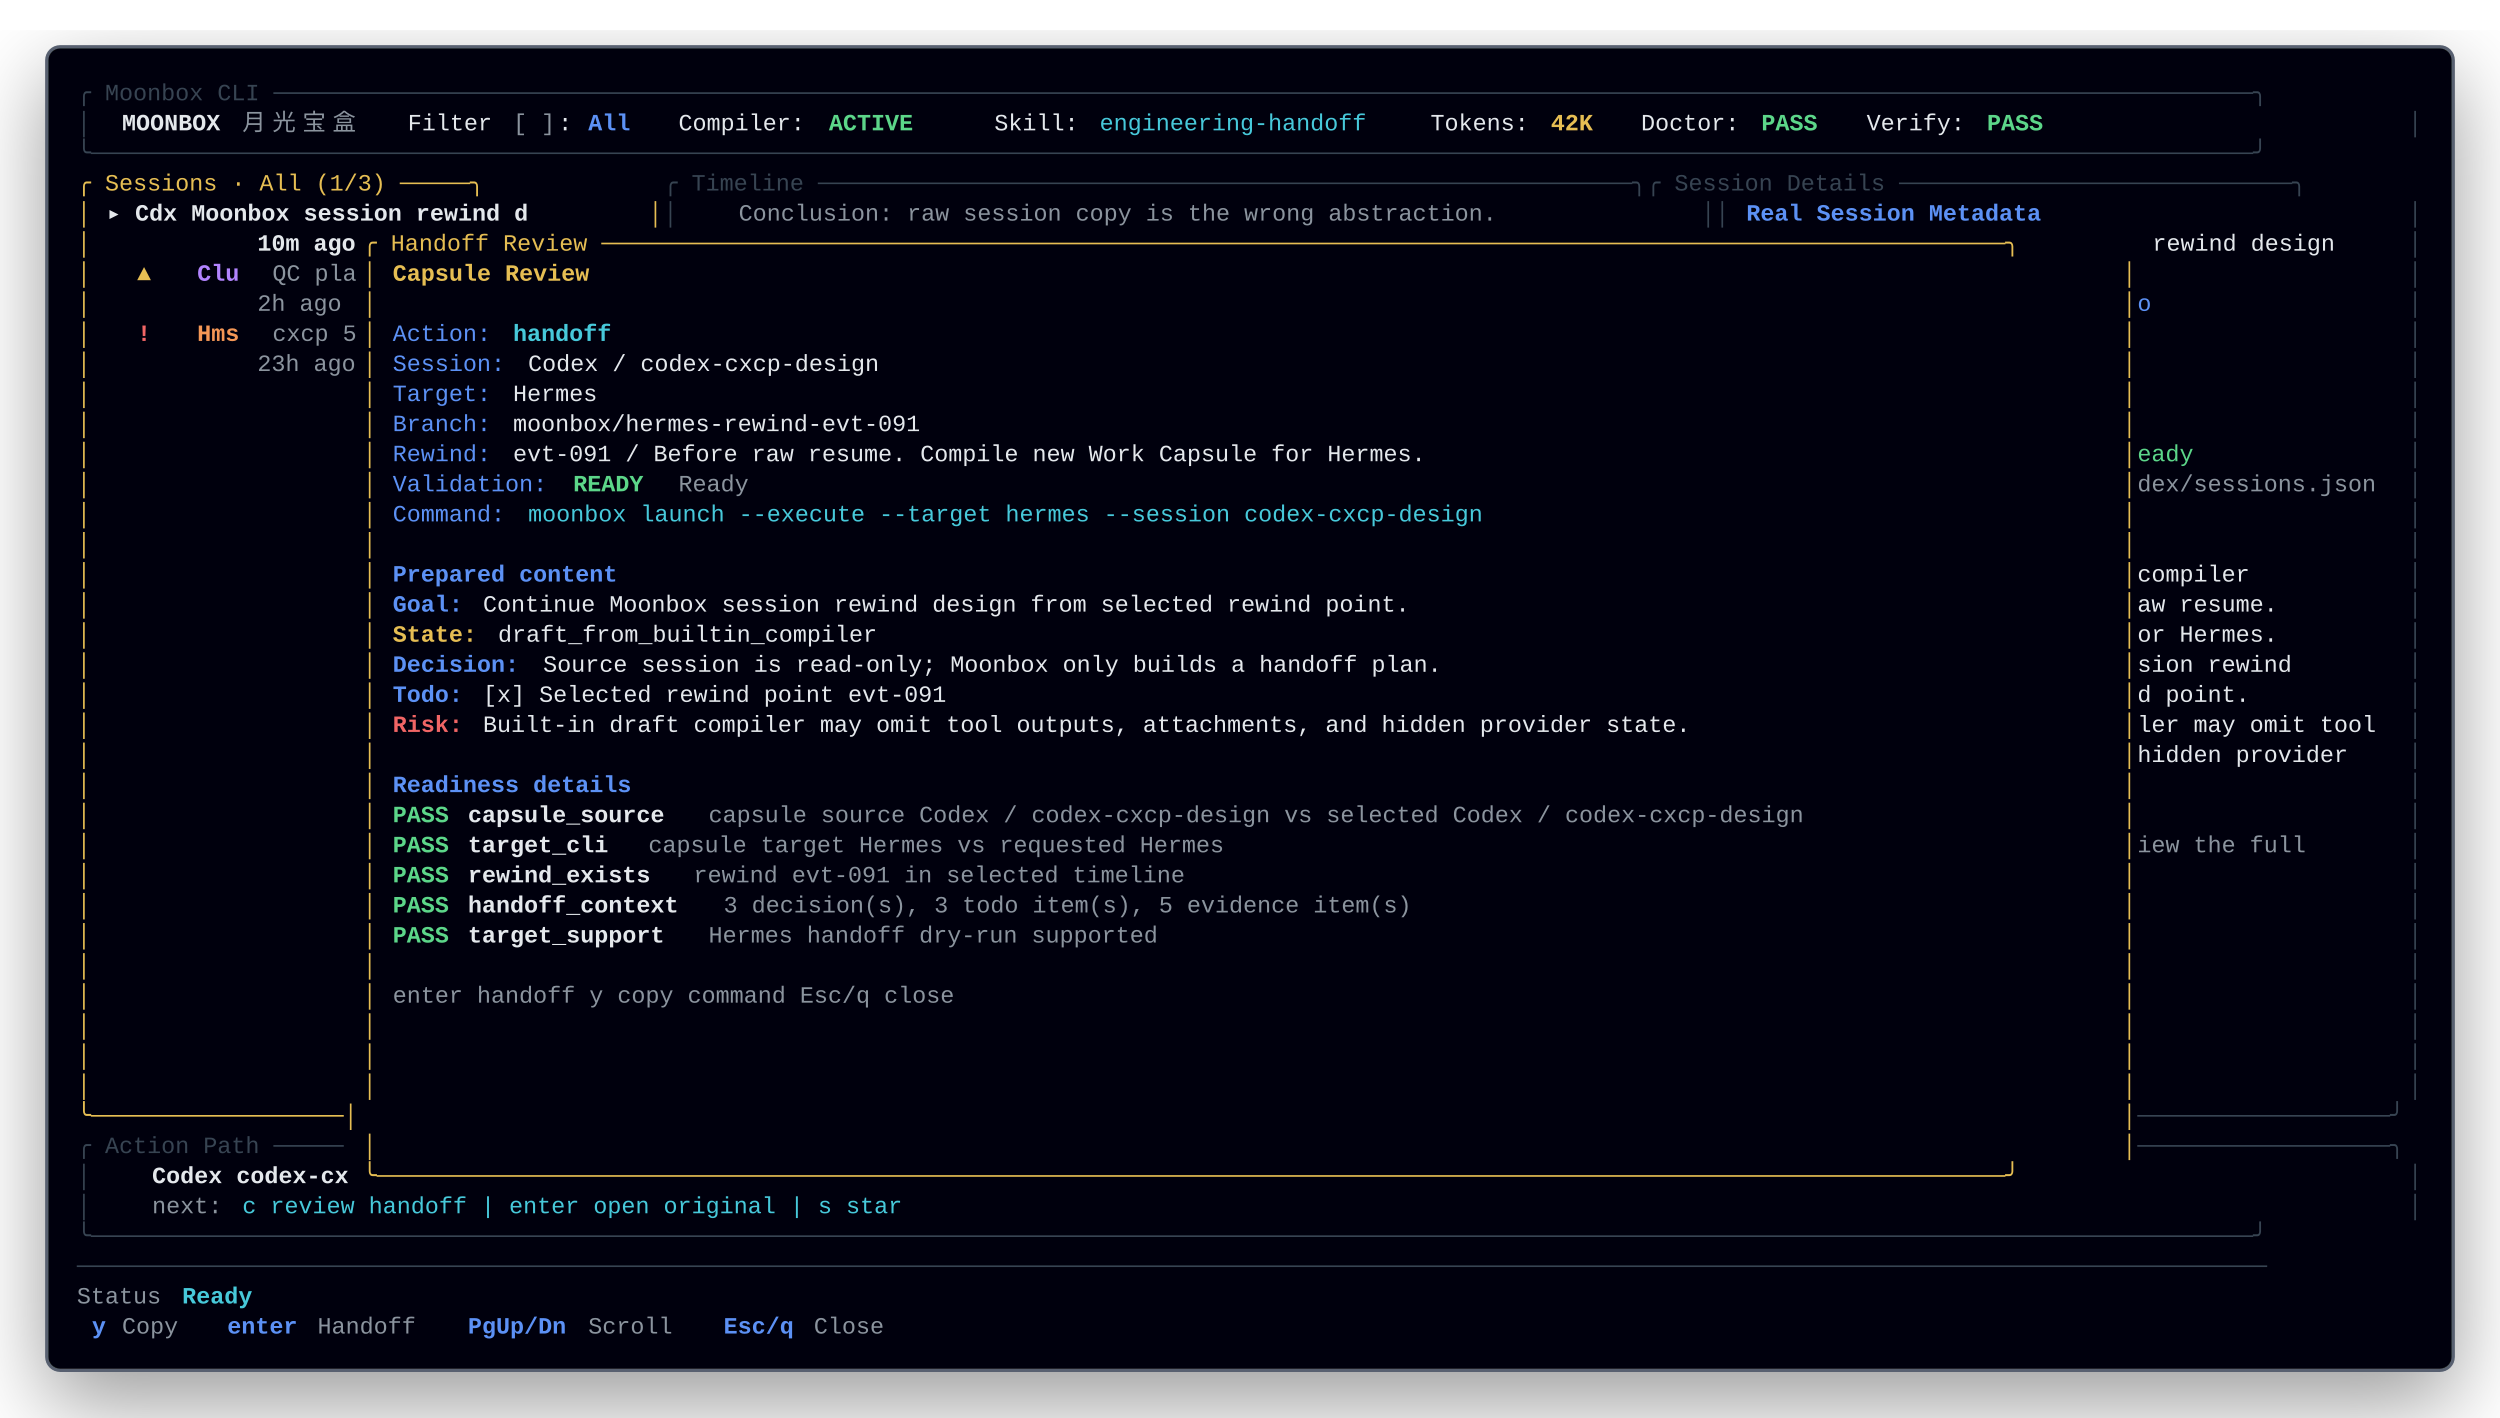
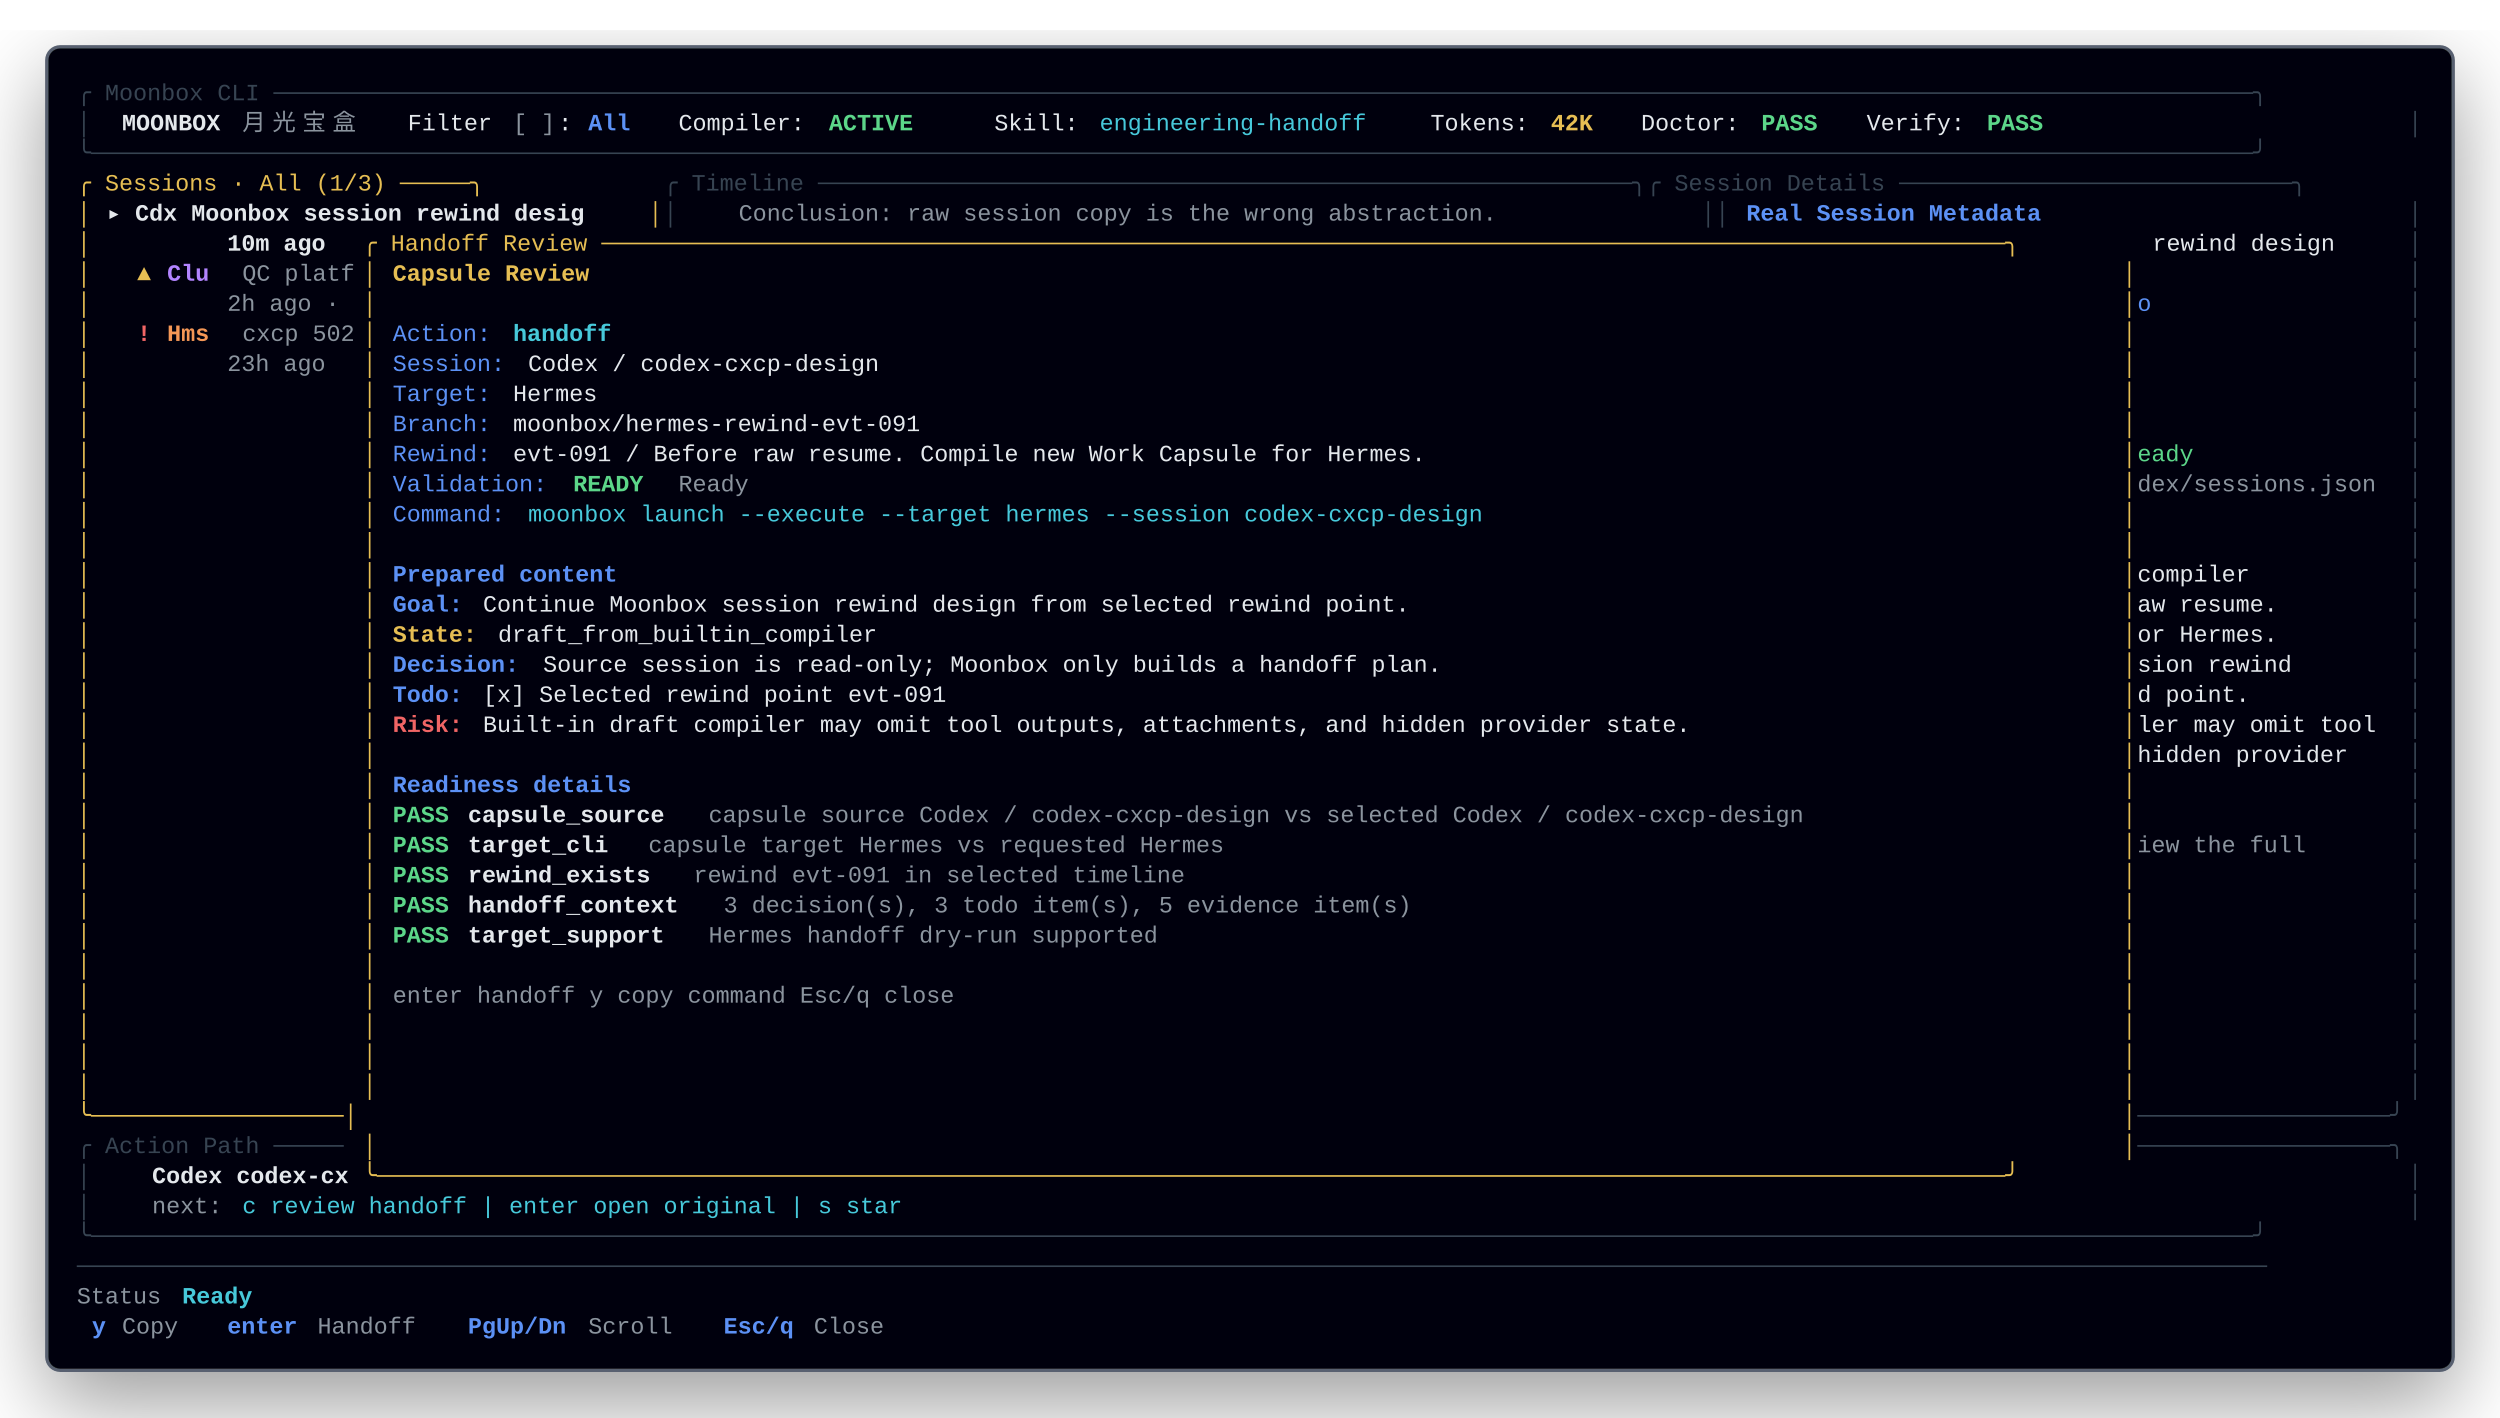
<svg xmlns="http://www.w3.org/2000/svg" width="1496" height="848" viewBox="0 0 1496 848" role="img" aria-labelledby="title desc">
  <defs>
    <filter id="shadow" x="-10%" y="-10%" width="120%" height="120%">
      <feDropShadow dx="0" dy="18" stdDeviation="26" flood-color="#000000" flood-opacity="0.40" />
    </filter>
    <style>
      .mono { font-family: ui-monospace, SFMono-Regular, Menlo, Monaco, Consolas, "Liberation Mono", monospace; white-space: pre; }
    </style>
  </defs>
  <rect x="28" y="28" width="1440" height="792" rx="8" fill="#050607" stroke="#58616f" stroke-width="2" filter="url(#shadow)" />
  <text x="46" y="60" class="mono" font-size="14" font-weight="500" fill="#374452">╭ Moonbox CLI ─────────────────────────────────────────────────────────────────────────────────────────────────────────────────────────────────────────────╮</text>
  <text x="46" y="78" class="mono" font-size="14" font-weight="500" fill="#374452">│</text>
  <text x="73" y="78" class="mono" font-size="14" font-weight="800" fill="#e4e8ec">MOONBOX</text>
  <text x="145" y="78" class="mono" font-size="14" font-weight="500" fill="#8b949e">月</text>
  <text x="163" y="78" class="mono" font-size="14" font-weight="500" fill="#8b949e">光</text>
  <text x="181" y="78" class="mono" font-size="14" font-weight="500" fill="#8b949e">宝</text>
  <text x="199" y="78" class="mono" font-size="14" font-weight="500" fill="#8b949e">盒</text>
  <text x="244" y="78" class="mono" font-size="14" font-weight="500" fill="#e4e8ec">Filter</text>
  <text x="307" y="78" class="mono" font-size="14" font-weight="500" fill="#8b949e">[ ]</text>
  <text x="334" y="78" class="mono" font-size="14" font-weight="500" fill="#e4e8ec">:</text>
  <text x="352" y="78" class="mono" font-size="14" font-weight="800" fill="#5c91f5">All</text>
  <text x="406" y="78" class="mono" font-size="14" font-weight="500" fill="#e4e8ec">Compiler:</text>
  <text x="496" y="78" class="mono" font-size="14" font-weight="800" fill="#5cd689">ACTIVE</text>
  <text x="595" y="78" class="mono" font-size="14" font-weight="500" fill="#e4e8ec">Skill:</text>
  <text x="658" y="78" class="mono" font-size="14" font-weight="500" fill="#47c9da">engineering-handoff</text>
  <text x="856" y="78" class="mono" font-size="14" font-weight="500" fill="#e4e8ec">Tokens:</text>
  <text x="928" y="78" class="mono" font-size="14" font-weight="800" fill="#e6be53">42K</text>
  <text x="982" y="78" class="mono" font-size="14" font-weight="500" fill="#e4e8ec">Doctor:</text>
  <text x="1054" y="78" class="mono" font-size="14" font-weight="800" fill="#5cd689">PASS</text>
  <text x="1117" y="78" class="mono" font-size="14" font-weight="500" fill="#e4e8ec">Verify:</text>
  <text x="1189" y="78" class="mono" font-size="14" font-weight="800" fill="#5cd689">PASS</text>
  <text x="1441" y="78" class="mono" font-size="14" font-weight="500" fill="#374452">│</text>
  <text x="46" y="96" class="mono" font-size="14" font-weight="500" fill="#374452">╰──────────────────────────────────────────────────────────────────────────────────────────────────────────────────────────────────────────────────────────╯</text>
  <text x="46" y="114" class="mono" font-size="14" font-weight="500" fill="#e6be53">╭ Sessions · All (1/3)           ─────╮</text>
  <text x="397" y="114" class="mono" font-size="14" font-weight="500" fill="#374452">╭ Timeline ──────────────────────────────────────────────────────────╮╭ Session Details ────────────────────────────╮</text>
  <text x="46" y="132" class="mono" font-size="14" font-weight="500" fill="#e6be53">│</text>
-   <text x="64" y="132" class="mono" font-size="14" font-weight="800" fill="#e4e8ec">▸     Cdx  Moonbox session rewind d</text>
+   <text x="64" y="132" class="mono" font-size="14" font-weight="800" fill="#e4e8ec">▸ Cdx  Moonbox session rewind desig</text>
  <text x="388" y="132" class="mono" font-size="14" font-weight="500" fill="#e6be53">│</text>
  <text x="397" y="132" class="mono" font-size="14" font-weight="500" fill="#374452">│</text>
  <text x="442" y="132" class="mono" font-size="14" font-weight="500" fill="#8b949e">Conclusion: raw session copy is the wrong abstraction.</text>
  <text x="1018" y="132" class="mono" font-size="14" font-weight="500" fill="#374452">││</text>
  <text x="1045" y="132" class="mono" font-size="14" font-weight="800" fill="#5c91f5">Real Session Metadata</text>
  <text x="1441" y="132" class="mono" font-size="14" font-weight="500" fill="#374452">│</text>
  <text x="46" y="150" class="mono" font-size="14" font-weight="500" fill="#e6be53">│</text>
-   <text x="154" y="150" class="mono" font-size="14" font-weight="800" fill="#e4e8ec">10m ago</text>
+   <text x="136" y="150" class="mono" font-size="14" font-weight="800" fill="#e4e8ec">10m ago</text>
  <text x="217" y="150" class="mono" font-size="14" font-weight="500" fill="#e6be53">╭ Handoff Review ────────────────────────────────────────────────────────────────────────────────────────────────────╮</text>
  <text x="1288" y="150" class="mono" font-size="14" font-weight="500" fill="#e4e8ec">rewind design</text>
  <text x="1441" y="150" class="mono" font-size="14" font-weight="500" fill="#374452">│</text>
  <text x="46" y="168" class="mono" font-size="14" font-weight="500" fill="#e6be53">│</text>
  <text x="82" y="168" class="mono" font-size="14" font-weight="500" fill="#e6be53">▲</text>
-   <text x="118" y="168" class="mono" font-size="14" font-weight="800" fill="#b284ff">Clu</text>
-   <text x="163" y="168" class="mono" font-size="14" font-weight="500" fill="#8b949e">QC pla</text>
+   <text x="100" y="168" class="mono" font-size="14" font-weight="800" fill="#b284ff">Clu</text>
+   <text x="145" y="168" class="mono" font-size="14" font-weight="500" fill="#8b949e">QC platf</text>
  <text x="217" y="168" class="mono" font-size="14" font-weight="500" fill="#e6be53">│</text>
  <text x="235" y="168" class="mono" font-size="14" font-weight="800" fill="#e6be53">Capsule Review</text>
  <text x="1270" y="168" class="mono" font-size="14" font-weight="500" fill="#e6be53">│</text>
  <text x="1441" y="168" class="mono" font-size="14" font-weight="500" fill="#374452">│</text>
  <text x="46" y="186" class="mono" font-size="14" font-weight="500" fill="#e6be53">│</text>
-   <text x="154" y="186" class="mono" font-size="14" font-weight="500" fill="#8b949e">2h ago</text>
+   <text x="136" y="186" class="mono" font-size="14" font-weight="500" fill="#8b949e">2h ago  ·</text>
  <text x="217" y="186" class="mono" font-size="14" font-weight="500" fill="#e6be53">│</text>
  <text x="1270" y="186" class="mono" font-size="14" font-weight="500" fill="#e6be53">│</text>
  <text x="1279" y="186" class="mono" font-size="14" font-weight="500" fill="#5c91f5">o</text>
  <text x="1441" y="186" class="mono" font-size="14" font-weight="500" fill="#374452">│</text>
  <text x="46" y="204" class="mono" font-size="14" font-weight="500" fill="#e6be53">│</text>
  <text x="82" y="204" class="mono" font-size="14" font-weight="800" fill="#f16565">!</text>
-   <text x="118" y="204" class="mono" font-size="14" font-weight="800" fill="#f59756">Hms</text>
-   <text x="163" y="204" class="mono" font-size="14" font-weight="500" fill="#8b949e">cxcp 5</text>
+   <text x="100" y="204" class="mono" font-size="14" font-weight="800" fill="#f59756">Hms</text>
+   <text x="145" y="204" class="mono" font-size="14" font-weight="500" fill="#8b949e">cxcp 502</text>
  <text x="217" y="204" class="mono" font-size="14" font-weight="500" fill="#e6be53">│</text>
  <text x="235" y="204" class="mono" font-size="14" font-weight="500" fill="#5c91f5">Action:</text>
  <text x="307" y="204" class="mono" font-size="14" font-weight="800" fill="#47c9da">handoff</text>
  <text x="1270" y="204" class="mono" font-size="14" font-weight="500" fill="#e6be53">│</text>
  <text x="1441" y="204" class="mono" font-size="14" font-weight="500" fill="#374452">│</text>
  <text x="46" y="222" class="mono" font-size="14" font-weight="500" fill="#e6be53">│</text>
-   <text x="154" y="222" class="mono" font-size="14" font-weight="500" fill="#8b949e">23h ago</text>
+   <text x="136" y="222" class="mono" font-size="14" font-weight="500" fill="#8b949e">23h ago</text>
  <text x="217" y="222" class="mono" font-size="14" font-weight="500" fill="#e6be53">│</text>
  <text x="235" y="222" class="mono" font-size="14" font-weight="500" fill="#5c91f5">Session:</text>
  <text x="316" y="222" class="mono" font-size="14" font-weight="500" fill="#e4e8ec">Codex / codex-cxcp-design</text>
  <text x="1270" y="222" class="mono" font-size="14" font-weight="500" fill="#e6be53">│</text>
  <text x="1441" y="222" class="mono" font-size="14" font-weight="500" fill="#374452">│</text>
  <text x="46" y="240" class="mono" font-size="14" font-weight="500" fill="#e6be53">│</text>
  <text x="217" y="240" class="mono" font-size="14" font-weight="500" fill="#e6be53">│</text>
  <text x="235" y="240" class="mono" font-size="14" font-weight="500" fill="#5c91f5">Target:</text>
  <text x="307" y="240" class="mono" font-size="14" font-weight="500" fill="#e4e8ec">Hermes</text>
  <text x="1270" y="240" class="mono" font-size="14" font-weight="500" fill="#e6be53">│</text>
  <text x="1441" y="240" class="mono" font-size="14" font-weight="500" fill="#374452">│</text>
  <text x="46" y="258" class="mono" font-size="14" font-weight="500" fill="#e6be53">│</text>
  <text x="217" y="258" class="mono" font-size="14" font-weight="500" fill="#e6be53">│</text>
  <text x="235" y="258" class="mono" font-size="14" font-weight="500" fill="#5c91f5">Branch:</text>
  <text x="307" y="258" class="mono" font-size="14" font-weight="500" fill="#e4e8ec">moonbox/hermes-rewind-evt-091</text>
  <text x="1270" y="258" class="mono" font-size="14" font-weight="500" fill="#e6be53">│</text>
  <text x="1441" y="258" class="mono" font-size="14" font-weight="500" fill="#374452">│</text>
  <text x="46" y="276" class="mono" font-size="14" font-weight="500" fill="#e6be53">│</text>
  <text x="217" y="276" class="mono" font-size="14" font-weight="500" fill="#e6be53">│</text>
  <text x="235" y="276" class="mono" font-size="14" font-weight="500" fill="#5c91f5">Rewind:</text>
  <text x="307" y="276" class="mono" font-size="14" font-weight="500" fill="#e4e8ec">evt-091 / Before raw resume. Compile new Work Capsule for Hermes.</text>
  <text x="1270" y="276" class="mono" font-size="14" font-weight="500" fill="#e6be53">│</text>
  <text x="1279" y="276" class="mono" font-size="14" font-weight="500" fill="#5cd689">eady</text>
  <text x="1441" y="276" class="mono" font-size="14" font-weight="500" fill="#374452">│</text>
  <text x="46" y="294" class="mono" font-size="14" font-weight="500" fill="#e6be53">│</text>
  <text x="217" y="294" class="mono" font-size="14" font-weight="500" fill="#e6be53">│</text>
  <text x="235" y="294" class="mono" font-size="14" font-weight="500" fill="#5c91f5">Validation:</text>
  <text x="343" y="294" class="mono" font-size="14" font-weight="800" fill="#5cd689">READY</text>
  <text x="406" y="294" class="mono" font-size="14" font-weight="500" fill="#8b949e">Ready</text>
  <text x="1270" y="294" class="mono" font-size="14" font-weight="500" fill="#e6be53">│</text>
  <text x="1279" y="294" class="mono" font-size="14" font-weight="500" fill="#8b949e">dex/sessions.json</text>
  <text x="1441" y="294" class="mono" font-size="14" font-weight="500" fill="#374452">│</text>
  <text x="46" y="312" class="mono" font-size="14" font-weight="500" fill="#e6be53">│</text>
  <text x="217" y="312" class="mono" font-size="14" font-weight="500" fill="#e6be53">│</text>
  <text x="235" y="312" class="mono" font-size="14" font-weight="500" fill="#5c91f5">Command:</text>
  <text x="316" y="312" class="mono" font-size="14" font-weight="500" fill="#47c9da">moonbox launch --execute --target hermes --session codex-cxcp-design</text>
  <text x="1270" y="312" class="mono" font-size="14" font-weight="500" fill="#e6be53">│</text>
  <text x="1441" y="312" class="mono" font-size="14" font-weight="500" fill="#374452">│</text>
  <text x="46" y="330" class="mono" font-size="14" font-weight="500" fill="#e6be53">│</text>
  <text x="217" y="330" class="mono" font-size="14" font-weight="500" fill="#e6be53">│</text>
  <text x="1270" y="330" class="mono" font-size="14" font-weight="500" fill="#e6be53">│</text>
  <text x="1441" y="330" class="mono" font-size="14" font-weight="500" fill="#374452">│</text>
  <text x="46" y="348" class="mono" font-size="14" font-weight="500" fill="#e6be53">│</text>
  <text x="217" y="348" class="mono" font-size="14" font-weight="500" fill="#e6be53">│</text>
  <text x="235" y="348" class="mono" font-size="14" font-weight="800" fill="#5c91f5">Prepared content</text>
  <text x="1270" y="348" class="mono" font-size="14" font-weight="500" fill="#e6be53">│</text>
  <text x="1279" y="348" class="mono" font-size="14" font-weight="500" fill="#e4e8ec">compiler</text>
  <text x="1441" y="348" class="mono" font-size="14" font-weight="500" fill="#374452">│</text>
  <text x="46" y="366" class="mono" font-size="14" font-weight="500" fill="#e6be53">│</text>
  <text x="217" y="366" class="mono" font-size="14" font-weight="500" fill="#e6be53">│</text>
  <text x="235" y="366" class="mono" font-size="14" font-weight="800" fill="#5c91f5">Goal:</text>
  <text x="289" y="366" class="mono" font-size="14" font-weight="500" fill="#e4e8ec">Continue Moonbox session rewind design from selected rewind point.</text>
  <text x="1270" y="366" class="mono" font-size="14" font-weight="500" fill="#e6be53">│</text>
  <text x="1279" y="366" class="mono" font-size="14" font-weight="500" fill="#e4e8ec">aw resume.</text>
  <text x="1441" y="366" class="mono" font-size="14" font-weight="500" fill="#374452">│</text>
  <text x="46" y="384" class="mono" font-size="14" font-weight="500" fill="#e6be53">│</text>
  <text x="217" y="384" class="mono" font-size="14" font-weight="500" fill="#e6be53">│</text>
  <text x="235" y="384" class="mono" font-size="14" font-weight="800" fill="#e6be53">State:</text>
  <text x="298" y="384" class="mono" font-size="14" font-weight="500" fill="#e4e8ec">draft_from_builtin_compiler</text>
  <text x="1270" y="384" class="mono" font-size="14" font-weight="500" fill="#e6be53">│</text>
  <text x="1279" y="384" class="mono" font-size="14" font-weight="500" fill="#e4e8ec">or Hermes.</text>
  <text x="1441" y="384" class="mono" font-size="14" font-weight="500" fill="#374452">│</text>
  <text x="46" y="402" class="mono" font-size="14" font-weight="500" fill="#e6be53">│</text>
  <text x="217" y="402" class="mono" font-size="14" font-weight="500" fill="#e6be53">│</text>
  <text x="235" y="402" class="mono" font-size="14" font-weight="800" fill="#5c91f5">Decision:</text>
  <text x="325" y="402" class="mono" font-size="14" font-weight="500" fill="#e4e8ec">Source session is read-only; Moonbox only builds a handoff plan.</text>
  <text x="1270" y="402" class="mono" font-size="14" font-weight="500" fill="#e6be53">│</text>
  <text x="1279" y="402" class="mono" font-size="14" font-weight="500" fill="#e4e8ec">sion rewind</text>
  <text x="1441" y="402" class="mono" font-size="14" font-weight="500" fill="#374452">│</text>
  <text x="46" y="420" class="mono" font-size="14" font-weight="500" fill="#e6be53">│</text>
  <text x="217" y="420" class="mono" font-size="14" font-weight="500" fill="#e6be53">│</text>
  <text x="235" y="420" class="mono" font-size="14" font-weight="800" fill="#5c91f5">Todo:</text>
  <text x="289" y="420" class="mono" font-size="14" font-weight="500" fill="#e4e8ec">[x] Selected rewind point evt-091</text>
  <text x="1270" y="420" class="mono" font-size="14" font-weight="500" fill="#e6be53">│</text>
  <text x="1279" y="420" class="mono" font-size="14" font-weight="500" fill="#e4e8ec">d point.</text>
  <text x="1441" y="420" class="mono" font-size="14" font-weight="500" fill="#374452">│</text>
  <text x="46" y="438" class="mono" font-size="14" font-weight="500" fill="#e6be53">│</text>
  <text x="217" y="438" class="mono" font-size="14" font-weight="500" fill="#e6be53">│</text>
  <text x="235" y="438" class="mono" font-size="14" font-weight="800" fill="#f16565">Risk:</text>
  <text x="289" y="438" class="mono" font-size="14" font-weight="500" fill="#e4e8ec">Built-in draft compiler may omit tool outputs, attachments, and hidden provider state.</text>
  <text x="1270" y="438" class="mono" font-size="14" font-weight="500" fill="#e6be53">│</text>
  <text x="1279" y="438" class="mono" font-size="14" font-weight="500" fill="#e4e8ec">ler may omit tool</text>
  <text x="1441" y="438" class="mono" font-size="14" font-weight="500" fill="#374452">│</text>
  <text x="46" y="456" class="mono" font-size="14" font-weight="500" fill="#e6be53">│</text>
  <text x="217" y="456" class="mono" font-size="14" font-weight="500" fill="#e6be53">│</text>
  <text x="1270" y="456" class="mono" font-size="14" font-weight="500" fill="#e6be53">│</text>
  <text x="1279" y="456" class="mono" font-size="14" font-weight="500" fill="#e4e8ec">hidden provider</text>
  <text x="1441" y="456" class="mono" font-size="14" font-weight="500" fill="#374452">│</text>
  <text x="46" y="474" class="mono" font-size="14" font-weight="500" fill="#e6be53">│</text>
  <text x="217" y="474" class="mono" font-size="14" font-weight="500" fill="#e6be53">│</text>
  <text x="235" y="474" class="mono" font-size="14" font-weight="800" fill="#5c91f5">Readiness details</text>
  <text x="1270" y="474" class="mono" font-size="14" font-weight="500" fill="#e6be53">│</text>
  <text x="1441" y="474" class="mono" font-size="14" font-weight="500" fill="#374452">│</text>
  <text x="46" y="492" class="mono" font-size="14" font-weight="500" fill="#e6be53">│</text>
  <text x="217" y="492" class="mono" font-size="14" font-weight="500" fill="#e6be53">│</text>
  <text x="235" y="492" class="mono" font-size="14" font-weight="800" fill="#5cd689">PASS</text>
  <text x="280" y="492" class="mono" font-size="14" font-weight="800" fill="#e4e8ec">capsule_source</text>
  <text x="424" y="492" class="mono" font-size="14" font-weight="500" fill="#8b949e">capsule source Codex / codex-cxcp-design vs selected Codex / codex-cxcp-design</text>
  <text x="1270" y="492" class="mono" font-size="14" font-weight="500" fill="#e6be53">│</text>
  <text x="1441" y="492" class="mono" font-size="14" font-weight="500" fill="#374452">│</text>
  <text x="46" y="510" class="mono" font-size="14" font-weight="500" fill="#e6be53">│</text>
  <text x="217" y="510" class="mono" font-size="14" font-weight="500" fill="#e6be53">│</text>
  <text x="235" y="510" class="mono" font-size="14" font-weight="800" fill="#5cd689">PASS</text>
  <text x="280" y="510" class="mono" font-size="14" font-weight="800" fill="#e4e8ec">target_cli</text>
  <text x="388" y="510" class="mono" font-size="14" font-weight="500" fill="#8b949e">capsule target Hermes vs requested Hermes</text>
  <text x="1270" y="510" class="mono" font-size="14" font-weight="500" fill="#e6be53">│</text>
  <text x="1279" y="510" class="mono" font-size="14" font-weight="500" fill="#8b949e">iew the full</text>
  <text x="1441" y="510" class="mono" font-size="14" font-weight="500" fill="#374452">│</text>
  <text x="46" y="528" class="mono" font-size="14" font-weight="500" fill="#e6be53">│</text>
  <text x="217" y="528" class="mono" font-size="14" font-weight="500" fill="#e6be53">│</text>
  <text x="235" y="528" class="mono" font-size="14" font-weight="800" fill="#5cd689">PASS</text>
  <text x="280" y="528" class="mono" font-size="14" font-weight="800" fill="#e4e8ec">rewind_exists</text>
  <text x="415" y="528" class="mono" font-size="14" font-weight="500" fill="#8b949e">rewind evt-091 in selected timeline</text>
  <text x="1270" y="528" class="mono" font-size="14" font-weight="500" fill="#e6be53">│</text>
  <text x="1441" y="528" class="mono" font-size="14" font-weight="500" fill="#374452">│</text>
  <text x="46" y="546" class="mono" font-size="14" font-weight="500" fill="#e6be53">│</text>
  <text x="217" y="546" class="mono" font-size="14" font-weight="500" fill="#e6be53">│</text>
  <text x="235" y="546" class="mono" font-size="14" font-weight="800" fill="#5cd689">PASS</text>
  <text x="280" y="546" class="mono" font-size="14" font-weight="800" fill="#e4e8ec">handoff_context</text>
  <text x="433" y="546" class="mono" font-size="14" font-weight="500" fill="#8b949e">3 decision(s), 3 todo item(s), 5 evidence item(s)</text>
  <text x="1270" y="546" class="mono" font-size="14" font-weight="500" fill="#e6be53">│</text>
  <text x="1441" y="546" class="mono" font-size="14" font-weight="500" fill="#374452">│</text>
  <text x="46" y="564" class="mono" font-size="14" font-weight="500" fill="#e6be53">│</text>
  <text x="217" y="564" class="mono" font-size="14" font-weight="500" fill="#e6be53">│</text>
  <text x="235" y="564" class="mono" font-size="14" font-weight="800" fill="#5cd689">PASS</text>
  <text x="280" y="564" class="mono" font-size="14" font-weight="800" fill="#e4e8ec">target_support</text>
  <text x="424" y="564" class="mono" font-size="14" font-weight="500" fill="#8b949e">Hermes handoff dry-run supported</text>
  <text x="1270" y="564" class="mono" font-size="14" font-weight="500" fill="#e6be53">│</text>
  <text x="1441" y="564" class="mono" font-size="14" font-weight="500" fill="#374452">│</text>
  <text x="46" y="582" class="mono" font-size="14" font-weight="500" fill="#e6be53">│</text>
  <text x="217" y="582" class="mono" font-size="14" font-weight="500" fill="#e6be53">│</text>
  <text x="1270" y="582" class="mono" font-size="14" font-weight="500" fill="#e6be53">│</text>
  <text x="1441" y="582" class="mono" font-size="14" font-weight="500" fill="#374452">│</text>
  <text x="46" y="600" class="mono" font-size="14" font-weight="500" fill="#e6be53">│</text>
  <text x="217" y="600" class="mono" font-size="14" font-weight="500" fill="#e6be53">│</text>
  <text x="235" y="600" class="mono" font-size="14" font-weight="500" fill="#8b949e">enter handoff   y copy command   Esc/q close</text>
  <text x="1270" y="600" class="mono" font-size="14" font-weight="500" fill="#e6be53">│</text>
  <text x="1441" y="600" class="mono" font-size="14" font-weight="500" fill="#374452">│</text>
  <text x="46" y="618" class="mono" font-size="14" font-weight="500" fill="#e6be53">│</text>
  <text x="217" y="618" class="mono" font-size="14" font-weight="500" fill="#e6be53">│</text>
  <text x="1270" y="618" class="mono" font-size="14" font-weight="500" fill="#e6be53">│</text>
  <text x="1441" y="618" class="mono" font-size="14" font-weight="500" fill="#374452">│</text>
  <text x="46" y="636" class="mono" font-size="14" font-weight="500" fill="#e6be53">│</text>
  <text x="217" y="636" class="mono" font-size="14" font-weight="500" fill="#e6be53">│</text>
  <text x="1270" y="636" class="mono" font-size="14" font-weight="500" fill="#e6be53">│</text>
  <text x="1441" y="636" class="mono" font-size="14" font-weight="500" fill="#374452">│</text>
  <text x="46" y="654" class="mono" font-size="14" font-weight="500" fill="#e6be53">│</text>
  <text x="217" y="654" class="mono" font-size="14" font-weight="500" fill="#e6be53">│</text>
  <text x="1270" y="654" class="mono" font-size="14" font-weight="500" fill="#e6be53">│</text>
  <text x="1441" y="654" class="mono" font-size="14" font-weight="500" fill="#374452">│</text>
  <text x="46" y="672" class="mono" font-size="14" font-weight="500" fill="#e6be53">╰──────────────────│</text>
  <text x="1270" y="672" class="mono" font-size="14" font-weight="500" fill="#e6be53">│</text>
  <text x="1279" y="672" class="mono" font-size="14" font-weight="500" fill="#374452">──────────────────╯</text>
  <text x="46" y="690" class="mono" font-size="14" font-weight="500" fill="#374452">╭ Action Path ─────</text>
  <text x="217" y="690" class="mono" font-size="14" font-weight="500" fill="#e6be53">│</text>
  <text x="1270" y="690" class="mono" font-size="14" font-weight="500" fill="#e6be53">│</text>
  <text x="1279" y="690" class="mono" font-size="14" font-weight="500" fill="#374452">──────────────────╮</text>
  <text x="46" y="708" class="mono" font-size="14" font-weight="500" fill="#374452">│</text>
  <text x="91" y="708" class="mono" font-size="14" font-weight="800" fill="#e4e8ec">Codex codex-cx</text>
  <text x="217" y="708" class="mono" font-size="14" font-weight="500" fill="#e6be53">╰────────────────────────────────────────────────────────────────────────────────────────────────────────────────────╯</text>
  <text x="1441" y="708" class="mono" font-size="14" font-weight="500" fill="#374452">│</text>
  <text x="46" y="726" class="mono" font-size="14" font-weight="500" fill="#374452">│</text>
  <text x="91" y="726" class="mono" font-size="14" font-weight="500" fill="#8b949e">next:</text>
  <text x="145" y="726" class="mono" font-size="14" font-weight="500" fill="#47c9da">c review handoff  |  enter open original  |  s star</text>
  <text x="1441" y="726" class="mono" font-size="14" font-weight="500" fill="#374452">│</text>
  <text x="46" y="744" class="mono" font-size="14" font-weight="500" fill="#374452">╰──────────────────────────────────────────────────────────────────────────────────────────────────────────────────────────────────────────────────────────╯</text>
  <text x="46" y="762" class="mono" font-size="14" font-weight="500" fill="#374452">────────────────────────────────────────────────────────────────────────────────────────────────────────────────────────────────────────────────────────────</text>
  <text x="46" y="780" class="mono" font-size="14" font-weight="500" fill="#8b949e">Status</text>
  <text x="109" y="780" class="mono" font-size="14" font-weight="800" fill="#47c9da">Ready</text>
  <text x="55" y="798" class="mono" font-size="14" font-weight="800" fill="#5c91f5">y</text>
  <text x="73" y="798" class="mono" font-size="14" font-weight="500" fill="#8b949e">Copy</text>
  <text x="136" y="798" class="mono" font-size="14" font-weight="800" fill="#5c91f5">enter</text>
  <text x="190" y="798" class="mono" font-size="14" font-weight="500" fill="#8b949e">Handoff</text>
  <text x="280" y="798" class="mono" font-size="14" font-weight="800" fill="#5c91f5">PgUp/Dn</text>
  <text x="352" y="798" class="mono" font-size="14" font-weight="500" fill="#8b949e">Scroll</text>
  <text x="433" y="798" class="mono" font-size="14" font-weight="800" fill="#5c91f5">Esc/q</text>
  <text x="487" y="798" class="mono" font-size="14" font-weight="500" fill="#8b949e">Close</text>
</svg>
